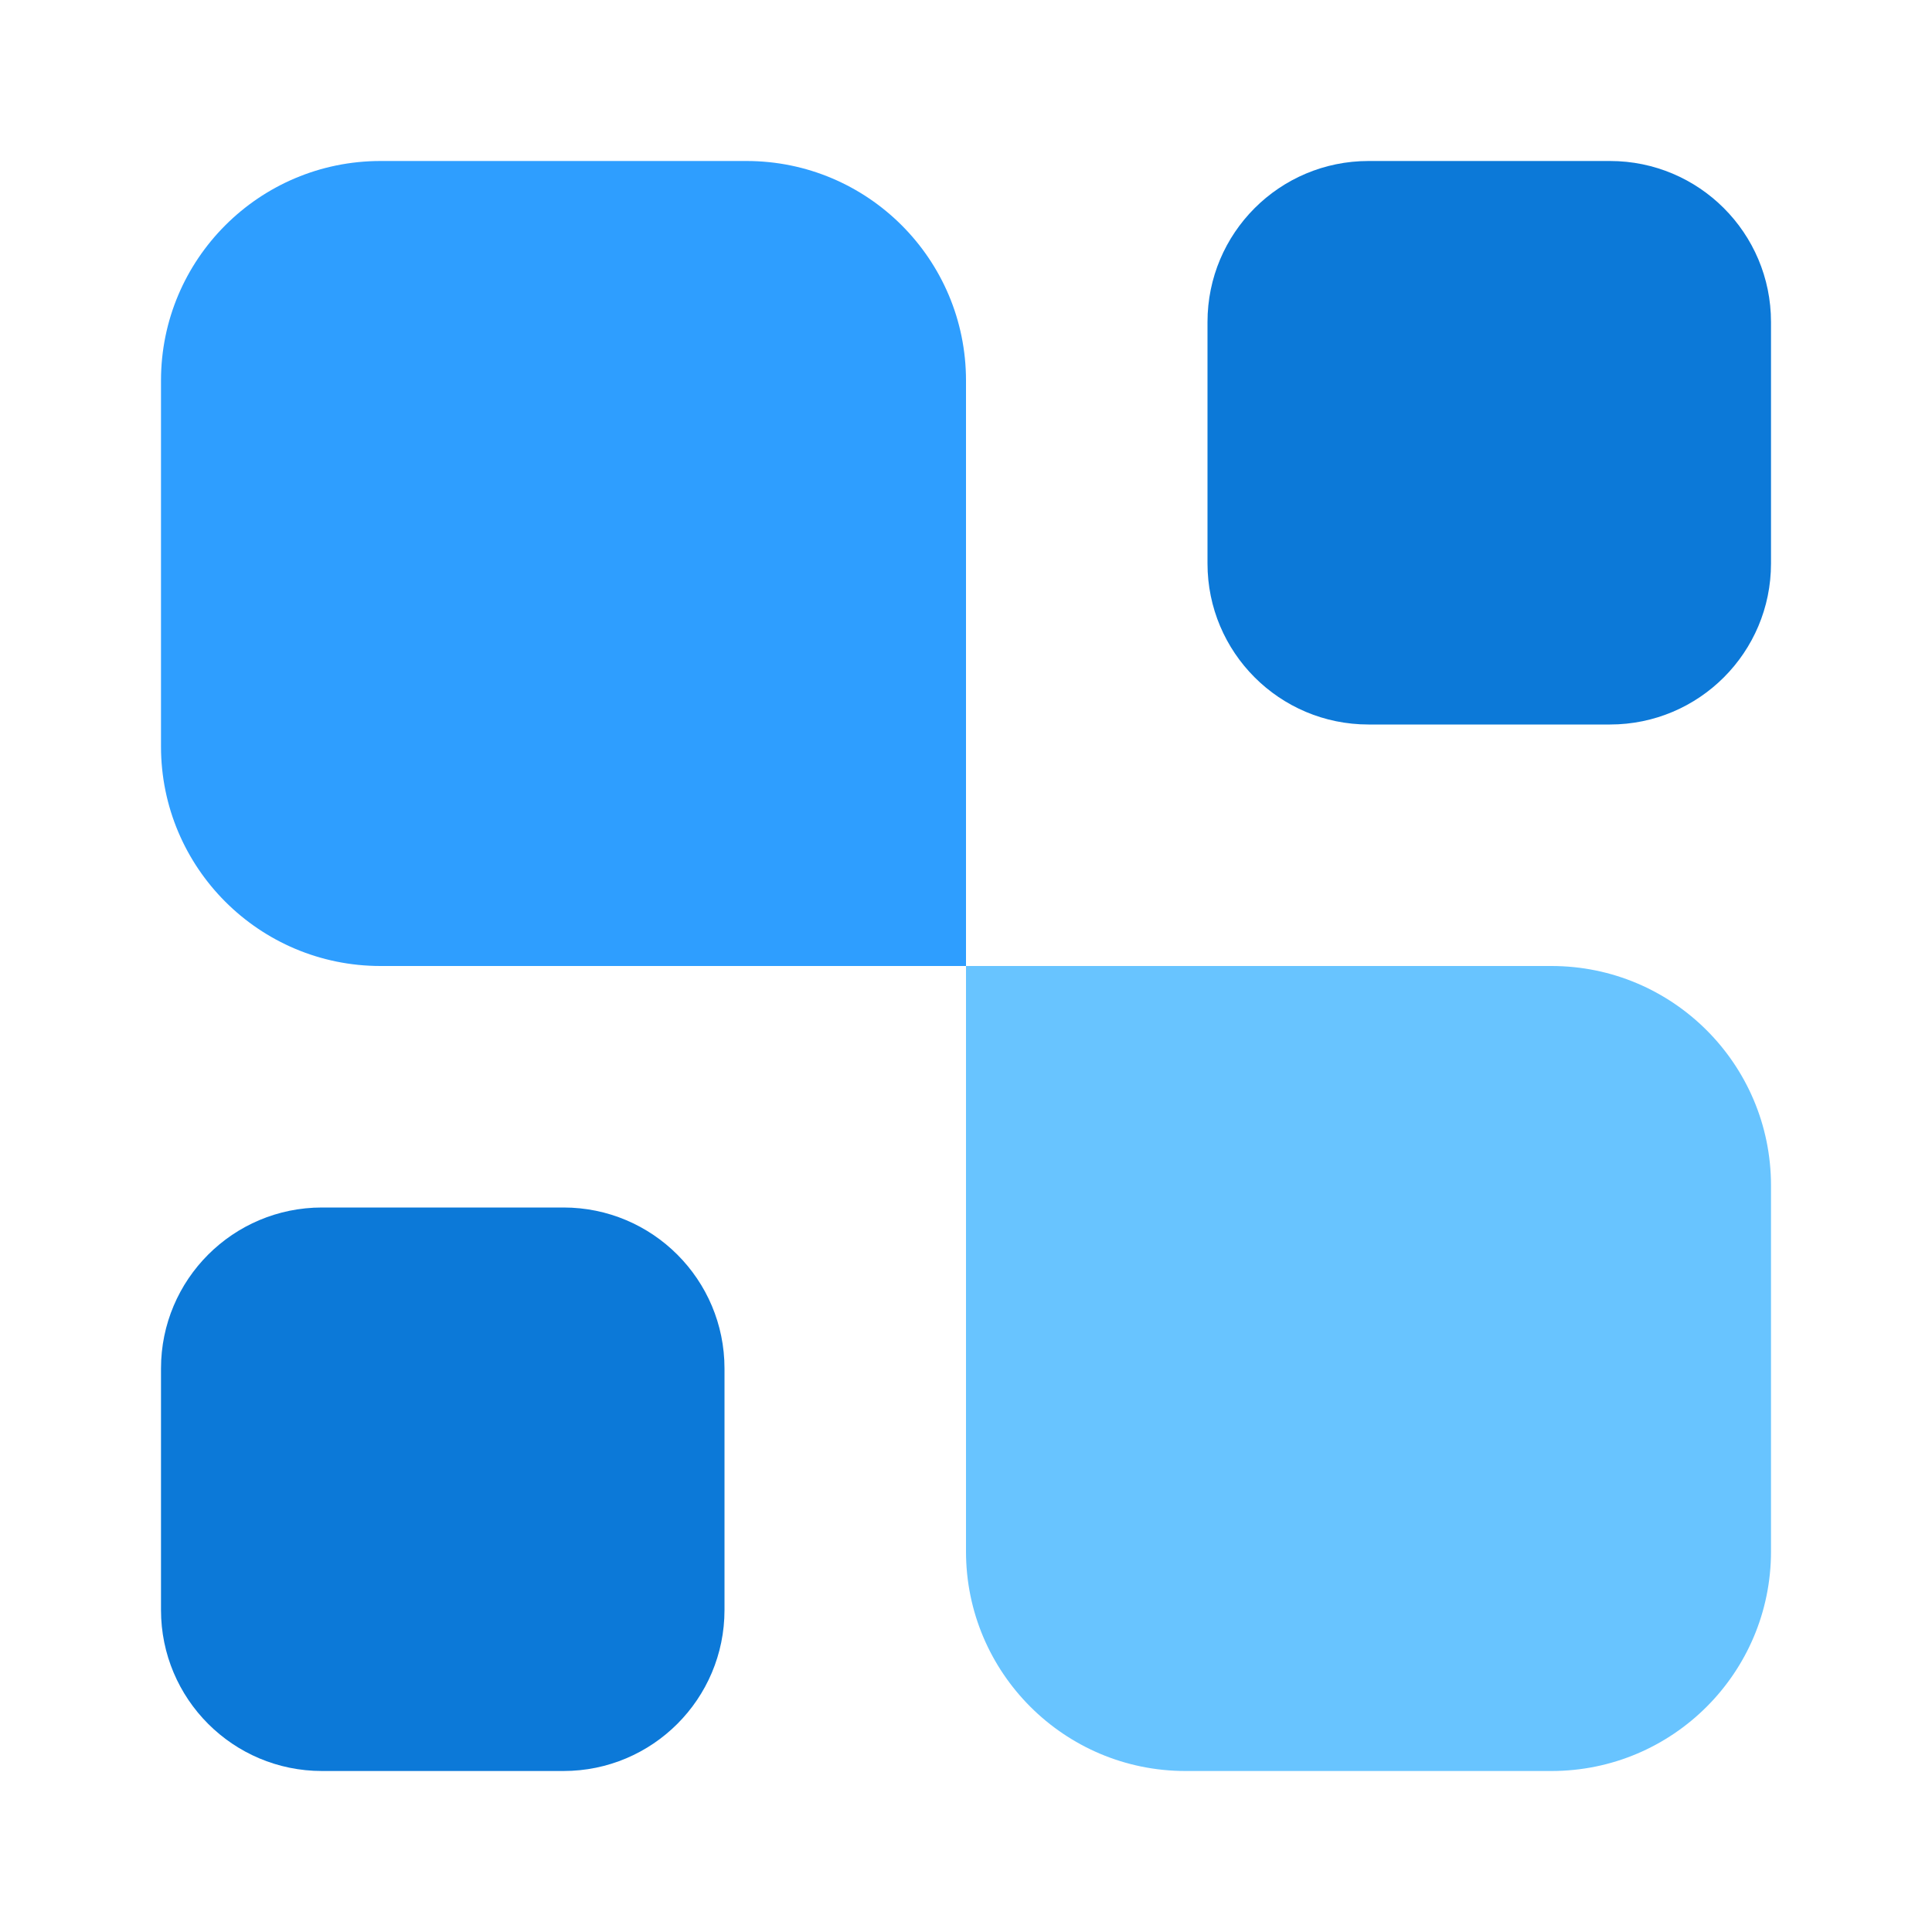
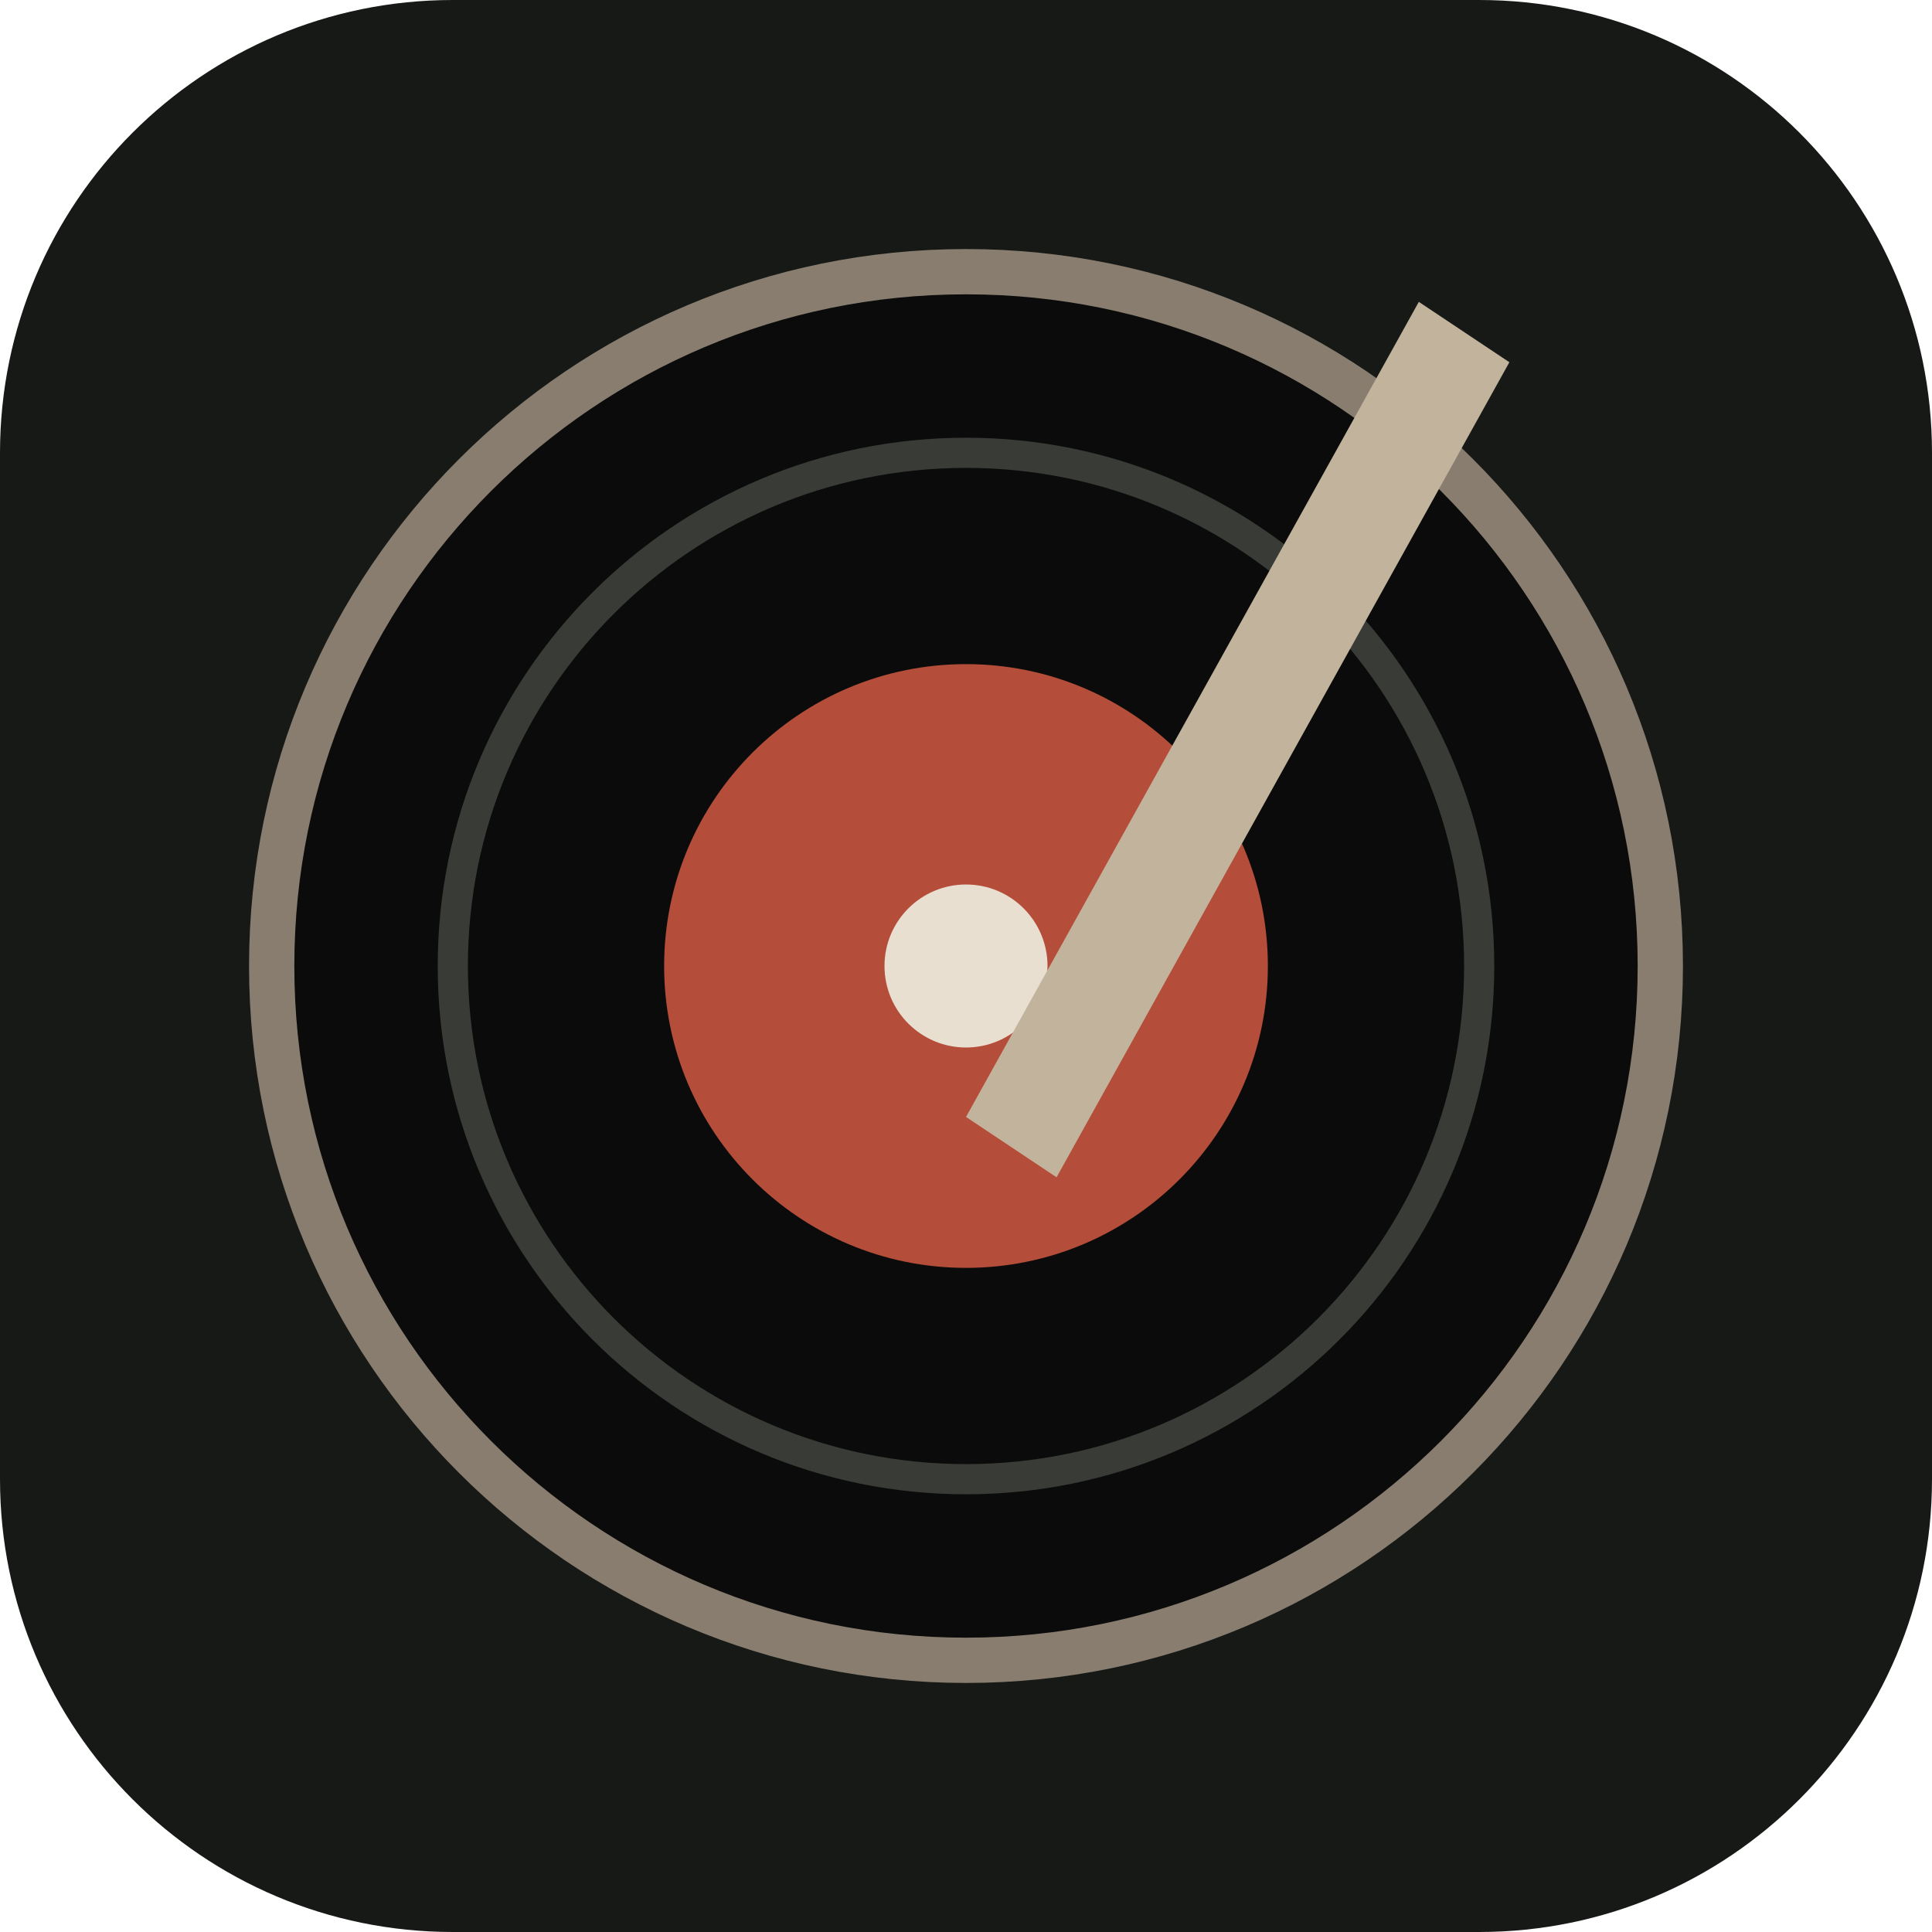
- <svg xmlns="http://www.w3.org/2000/svg" width="24" height="24" viewBox="0 0 24 24" fill="none">
-   <path d="M22 19.273C22 20.779 20.779 22 19.273 22H14.727C13.221 22 12 20.779 12 19.273V12H19.273C20.779 12 22 13.221 22 14.727V19.273Z" fill="#68C4FF" />
-   <path d="M20 2C21.105 2 22 2.895 22 4V7C22 8.105 21.105 9 20 9H17C15.895 9 15 8.105 15 7V4C15 2.895 15.895 2 17 2H20Z" fill="#0C79D8" />
-   <path d="M7 15C8.105 15 9 15.895 9 17V20C9 21.105 8.105 22 7 22H4C2.895 22 2 21.105 2 20V17C2 15.895 2.895 15 4 15H7Z" fill="#0C79D8" />
-   <path d="M12 12H4.727C3.221 12 2 10.779 2 9.273V4.727C2 3.221 3.221 2 4.727 2H9.273C10.779 2 12 3.221 12 4.727V12Z" fill="#2E9EFF" />
+ <svg xmlns="http://www.w3.org/2000/svg" viewBox="0 0 64 64">
+   <rect width="64" height="64" rx="15" fill="#171916" />
+   <circle cx="32" cy="32" r="23" fill="#0a0b0a" stroke="#887d6f" stroke-width="1.5" />
+   <circle cx="32" cy="32" r="17" fill="none" stroke="#393b37" />
+   <circle cx="32" cy="32" r="10" fill="#b44d39" />
+   <circle cx="32" cy="32" r="2.7" fill="#e8dfd0" />
+   <path d="M47 10l3 2-15 27-3-2z" fill="#c2b39d" />
</svg>
